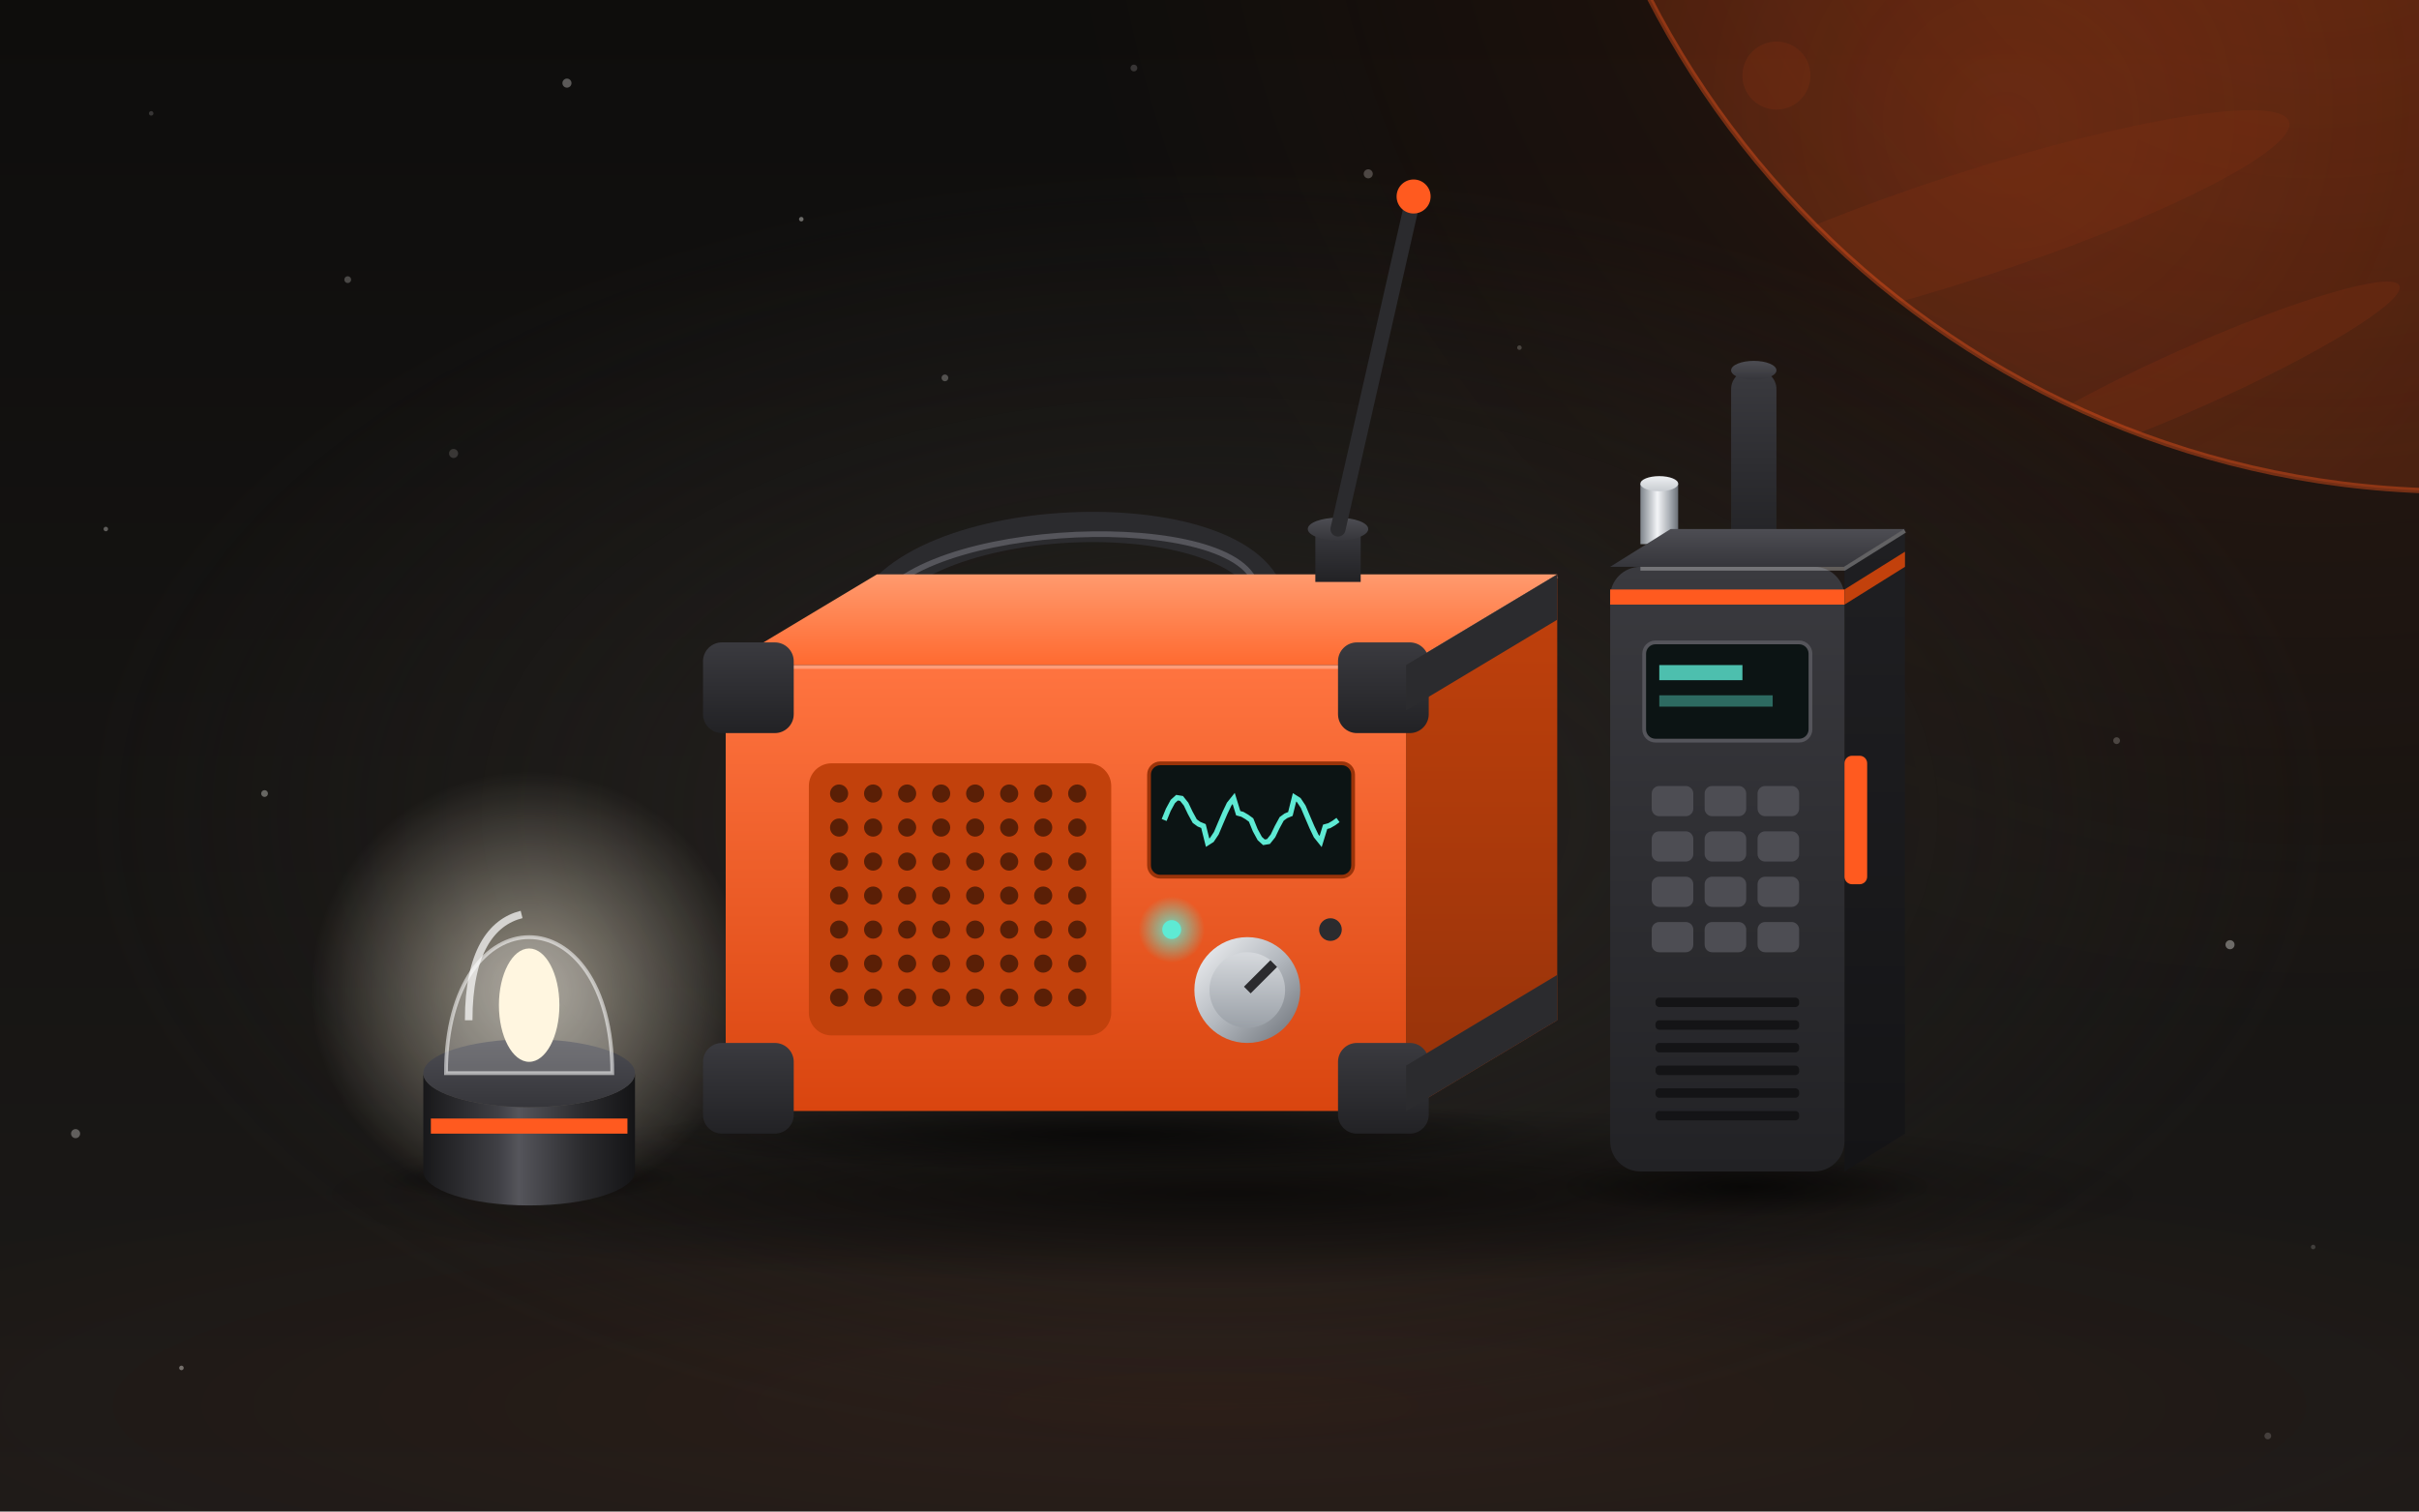
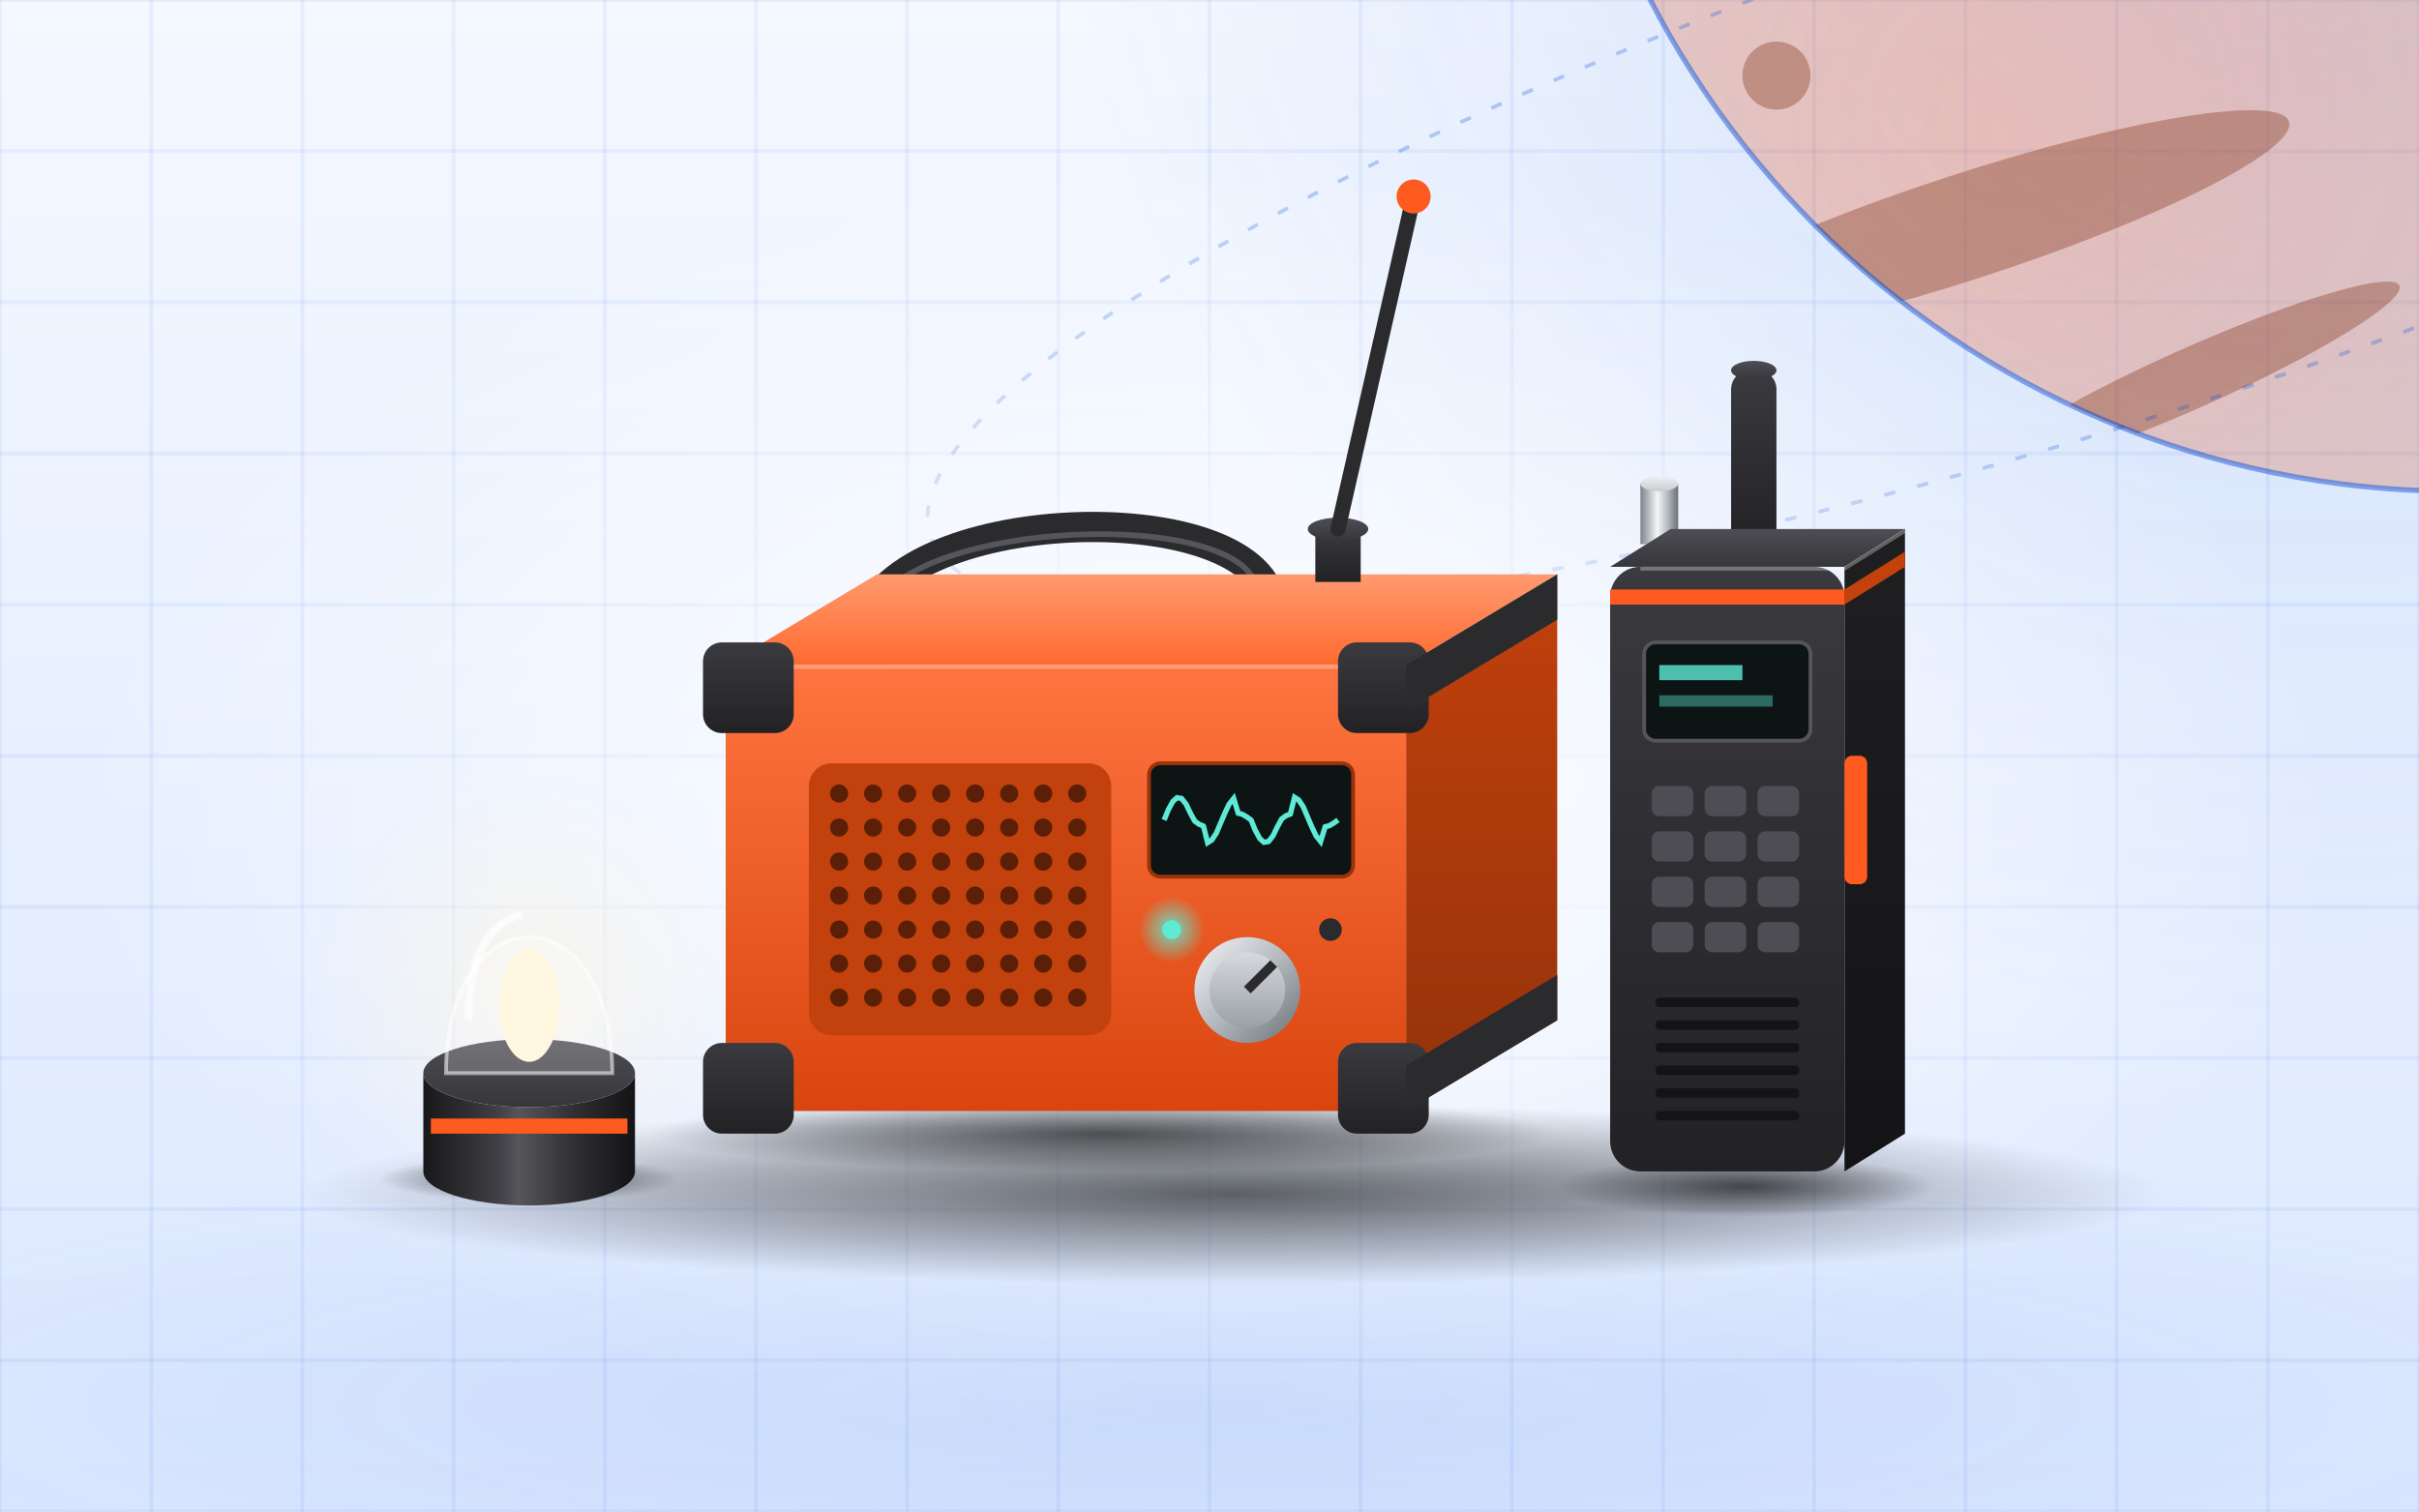
<svg xmlns="http://www.w3.org/2000/svg" viewBox="0 0 640 400" width="640" height="400">
  <defs>
    <linearGradient id="bg" x1="0" y1="0" x2="0" y2="1">
-       <stop offset="0" stop-color="#0E0D0C" />
-       <stop offset="1" stop-color="#1C1A18" />
+       <stop offset="0" stop-color="#F4F8FF" />
+       <stop offset="1" stop-color="#DCE8FF" />
    </linearGradient>
    <radialGradient id="glow" cx="0.5" cy="0.5" r="0.5">
-       <stop offset="0" stop-color="#FF5A1F" stop-opacity="0.22" />
-       <stop offset="0.6" stop-color="#C2410C" stop-opacity="0.07" />
-       <stop offset="1" stop-color="#C2410C" stop-opacity="0" />
+       <stop offset="0" stop-color="#296EF9" stop-opacity="0.18" />
+       <stop offset="0.6" stop-color="#024AD8" stop-opacity="0.06" />
+       <stop offset="1" stop-color="#024AD8" stop-opacity="0" />
    </radialGradient>
    <radialGradient id="planet" cx="0.3" cy="0.75" r="0.8" fx="0.25" fy="0.8">
      <stop offset="0" stop-color="#FF5A1F" stop-opacity="0.5" />
      <stop offset="0.55" stop-color="#C2410C" stop-opacity="0.32" />
      <stop offset="1" stop-color="#7C2D12" stop-opacity="0.12" />
    </radialGradient>
    <radialGradient id="haze" cx="0.5" cy="0.5" r="0.5">
-       <stop offset="0" stop-color="#FF5A1F" stop-opacity="0.07" />
-       <stop offset="1" stop-color="#FF5A1F" stop-opacity="0" />
+       <stop offset="0" stop-color="#024AD8" stop-opacity="0.1" />
+       <stop offset="1" stop-color="#024AD8" stop-opacity="0" />
    </radialGradient>
    <radialGradient id="stage" cx="0.5" cy="0.5" r="0.5">
-       <stop offset="0" stop-color="#2E2A26" stop-opacity="0.7" />
-       <stop offset="1" stop-color="#2E2A26" stop-opacity="0" />
+       <stop offset="0" stop-color="#FFFFFF" stop-opacity="0.95" />
+       <stop offset="1" stop-color="#FFFFFF" stop-opacity="0" />
    </radialGradient>
    <radialGradient id="sh" cx="0.5" cy="0.5" r="0.5">
      <stop offset="0" stop-color="#000" stop-opacity="0.6" />
      <stop offset="0.6" stop-color="#000" stop-opacity="0.25" />
      <stop offset="1" stop-color="#000" stop-opacity="0" />
    </radialGradient>
    <linearGradient id="wF" x1="0" y1="0" x2="0" y2="1">
      <stop offset="0" stop-color="#F4F2EF" />
      <stop offset="1" stop-color="#CFCAC3" />
    </linearGradient>
    <linearGradient id="wT" x1="0" y1="0" x2="0" y2="1">
      <stop offset="0" stop-color="#FFFFFF" />
      <stop offset="1" stop-color="#E6E2DC" />
    </linearGradient>
    <linearGradient id="wS" x1="0" y1="0" x2="0" y2="1">
      <stop offset="0" stop-color="#BDB7AF" />
      <stop offset="1" stop-color="#9F998F" />
    </linearGradient>
    <linearGradient id="gF" x1="0" y1="0" x2="0" y2="1">
      <stop offset="0" stop-color="#3A3A3F" />
      <stop offset="1" stop-color="#222225" />
    </linearGradient>
    <linearGradient id="gT" x1="0" y1="0" x2="0" y2="1">
      <stop offset="0" stop-color="#4D4D53" />
      <stop offset="1" stop-color="#36363B" />
    </linearGradient>
    <linearGradient id="gS" x1="0" y1="0" x2="0" y2="1">
      <stop offset="0" stop-color="#1F1F22" />
      <stop offset="1" stop-color="#141416" />
    </linearGradient>
    <linearGradient id="aF" x1="0" y1="0" x2="0" y2="1">
      <stop offset="0" stop-color="#D6D9DD" />
      <stop offset="1" stop-color="#9AA0A7" />
    </linearGradient>
    <linearGradient id="aT" x1="0" y1="0" x2="0" y2="1">
      <stop offset="0" stop-color="#EEF0F2" />
      <stop offset="1" stop-color="#C8CCD1" />
    </linearGradient>
    <linearGradient id="aS" x1="0" y1="0" x2="0" y2="1">
      <stop offset="0" stop-color="#8C9198" />
      <stop offset="1" stop-color="#6F747B" />
    </linearGradient>
    <linearGradient id="oF" x1="0" y1="0" x2="0" y2="1">
      <stop offset="0" stop-color="#FF7440" />
      <stop offset="1" stop-color="#D9450F" />
    </linearGradient>
    <linearGradient id="oT" x1="0" y1="0" x2="0" y2="1">
      <stop offset="0" stop-color="#FF9A6E" />
      <stop offset="1" stop-color="#FF6A30" />
    </linearGradient>
    <linearGradient id="oS" x1="0" y1="0" x2="0" y2="1">
      <stop offset="0" stop-color="#C2410C" />
      <stop offset="1" stop-color="#94320A" />
    </linearGradient>
    <linearGradient id="cW" x1="0" y1="0" x2="1" y2="0">
      <stop offset="0" stop-color="#A8A29A" />
      <stop offset="0.35" stop-color="#F2EFEB" />
      <stop offset="0.45" stop-color="#FFFFFF" />
      <stop offset="0.75" stop-color="#DAD5CE" />
      <stop offset="1" stop-color="#9C968E" />
    </linearGradient>
    <linearGradient id="cA" x1="0" y1="0" x2="1" y2="0">
      <stop offset="0" stop-color="#7E848B" />
      <stop offset="0.35" stop-color="#D9DCE0" />
      <stop offset="0.45" stop-color="#F4F5F7" />
      <stop offset="0.75" stop-color="#AEB3B9" />
      <stop offset="1" stop-color="#6B7077" />
    </linearGradient>
    <linearGradient id="cG" x1="0" y1="0" x2="1" y2="0">
      <stop offset="0" stop-color="#18181A" />
      <stop offset="0.35" stop-color="#3F3F44" />
      <stop offset="0.45" stop-color="#55555B" />
      <stop offset="0.75" stop-color="#2B2B2E" />
      <stop offset="1" stop-color="#141416" />
    </linearGradient>
    <linearGradient id="cO" x1="0" y1="0" x2="1" y2="0">
      <stop offset="0" stop-color="#9A3309" />
      <stop offset="0.35" stop-color="#FF7440" />
      <stop offset="0.45" stop-color="#FFA27A" />
      <stop offset="0.75" stop-color="#E04A12" />
      <stop offset="1" stop-color="#8E2A06" />
    </linearGradient>
    <linearGradient id="cWv" x1="0" y1="0" x2="0" y2="1">
      <stop offset="0" stop-color="#A8A29A" />
      <stop offset="0.35" stop-color="#F2EFEB" />
      <stop offset="0.45" stop-color="#FFFFFF" />
      <stop offset="0.75" stop-color="#DAD5CE" />
      <stop offset="1" stop-color="#9C968E" />
    </linearGradient>
    <linearGradient id="cAv" x1="0" y1="0" x2="0" y2="1">
      <stop offset="0" stop-color="#7E848B" />
      <stop offset="0.35" stop-color="#D9DCE0" />
      <stop offset="0.45" stop-color="#F4F5F7" />
      <stop offset="0.75" stop-color="#AEB3B9" />
      <stop offset="1" stop-color="#6B7077" />
    </linearGradient>
    <linearGradient id="cGv" x1="0" y1="0" x2="0" y2="1">
      <stop offset="0" stop-color="#18181A" />
      <stop offset="0.35" stop-color="#3F3F44" />
      <stop offset="0.45" stop-color="#55555B" />
      <stop offset="0.75" stop-color="#2B2B2E" />
      <stop offset="1" stop-color="#141416" />
    </linearGradient>
    <linearGradient id="oArm" x1="0" y1="0" x2="1" y2="0">
      <stop offset="0" stop-color="#A8380B" />
      <stop offset="0.45" stop-color="#FF6A30" />
      <stop offset="0.6" stop-color="#FF7A45" />
      <stop offset="1" stop-color="#A8380B" />
    </linearGradient>
    <linearGradient id="hshade" x1="0" y1="0" x2="1" y2="0">
      <stop offset="0" stop-color="#000" stop-opacity="0.32" />
      <stop offset="0.3" stop-color="#000" stop-opacity="0" />
      <stop offset="0.7" stop-color="#000" stop-opacity="0" />
      <stop offset="1" stop-color="#000" stop-opacity="0.38" />
    </linearGradient>
    <linearGradient id="gloss" x1="0" y1="0" x2="0" y2="1">
      <stop offset="0" stop-color="#FFF" stop-opacity="0.45" />
      <stop offset="1" stop-color="#FFF" stop-opacity="0" />
    </linearGradient>
    <linearGradient id="visor" x1="0" y1="0" x2="0.4" y2="1">
      <stop offset="0" stop-color="#3A3A42" />
      <stop offset="0.5" stop-color="#16161A" />
      <stop offset="1" stop-color="#08080A" />
    </linearGradient>
    <radialGradient id="helm" cx="0.4" cy="0.35" r="0.7">
      <stop offset="0" stop-color="#FFFFFF" />
      <stop offset="0.7" stop-color="#E4E0DA" />
      <stop offset="1" stop-color="#B8B2AA" />
    </radialGradient>
    <radialGradient id="face" cx="0.5" cy="0.5" r="0.5">
      <stop offset="0" stop-color="#FFFFFF" />
      <stop offset="1" stop-color="#E2DED7" />
    </radialGradient>
    <linearGradient id="ring" x1="0" y1="0" x2="1" y2="1">
      <stop offset="0" stop-color="#F4F5F7" />
      <stop offset="0.5" stop-color="#B4B9BF" />
      <stop offset="1" stop-color="#6B7077" />
    </linearGradient>
    <radialGradient id="lens" cx="0.5" cy="0.5" r="0.5">
      <stop offset="0" stop-color="#FFFFFF" />
      <stop offset="0.5" stop-color="#FFF4DA" />
      <stop offset="1" stop-color="#CFC6B2" />
    </radialGradient>
    <radialGradient id="led" cx="0.5" cy="0.5" r="0.5">
      <stop offset="0" stop-color="#5EEAD4" stop-opacity="0.9" />
      <stop offset="1" stop-color="#5EEAD4" stop-opacity="0" />
    </radialGradient>
    <radialGradient id="lamp" cx="0.5" cy="0.5" r="0.5">
      <stop offset="0" stop-color="#FFF6E0" stop-opacity="0.55" />
      <stop offset="1" stop-color="#FFF6E0" stop-opacity="0" />
    </radialGradient>
    <linearGradient id="water" x1="0" y1="0" x2="0" y2="1">
      <stop offset="0" stop-color="#DCEAF0" stop-opacity="0.42" />
      <stop offset="1" stop-color="#8FB3C4" stop-opacity="0.2" />
    </linearGradient>
    <linearGradient id="foil" x1="0" y1="0" x2="1" y2="0.3">
      <stop offset="0" stop-color="#E3E6E9" />
      <stop offset="0.3" stop-color="#9EA4AB" />
      <stop offset="0.55" stop-color="#D5D9DD" />
      <stop offset="0.8" stop-color="#868C93" />
      <stop offset="1" stop-color="#BFC4C9" />
    </linearGradient>
    <pattern id="mesh" width="7" height="7" patternUnits="userSpaceOnUse">
      <path d="M0,0 L7,7 M7,0 L0,7" stroke="#6F747B" stroke-width=".6" stroke-opacity=".5" />
    </pattern>
    <clipPath id="pc">
      <circle cx="650" cy="-110" r="240" />
    </clipPath>
  </defs>
  <rect width="640" height="400" fill="url(#bg)" />
-   <circle cx="40" cy="30" r="0.6" fill="#EDEBE8" opacity="0.18" />
-   <circle cx="92" cy="74" r="0.9" fill="#EDEBE8" opacity="0.26" />
-   <circle cx="150" cy="22" r="1.2" fill="#EDEBE8" opacity="0.34" />
-   <circle cx="212" cy="58" r="0.6" fill="#EDEBE8" opacity="0.42" />
-   <circle cx="300" cy="18" r="0.9" fill="#EDEBE8" opacity="0.18" />
-   <circle cx="362" cy="46" r="1.2" fill="#EDEBE8" opacity="0.26" />
-   <circle cx="28" cy="140" r="0.6" fill="#EDEBE8" opacity="0.34" />
-   <circle cx="70" cy="210" r="0.9" fill="#EDEBE8" opacity="0.42" />
-   <circle cx="120" cy="120" r="1.2" fill="#EDEBE8" opacity="0.18" />
-   <circle cx="402" cy="92" r="0.6" fill="#EDEBE8" opacity="0.26" />
-   <circle cx="250" cy="100" r="0.9" fill="#EDEBE8" opacity="0.34" />
-   <circle cx="590" cy="250" r="1.2" fill="#EDEBE8" opacity="0.42" />
-   <circle cx="612" cy="330" r="0.6" fill="#EDEBE8" opacity="0.18" />
-   <circle cx="560" cy="196" r="0.9" fill="#EDEBE8" opacity="0.26" />
-   <circle cx="20" cy="300" r="1.2" fill="#EDEBE8" opacity="0.34" />
-   <circle cx="48" cy="362" r="0.6" fill="#EDEBE8" opacity="0.42" />
-   <circle cx="600" cy="380" r="0.9" fill="#EDEBE8" opacity="0.18" />
+   <path d="M0,0 V400" stroke="#024AD8" stroke-opacity=".06" />
+   <path d="M40,0 V400" stroke="#024AD8" stroke-opacity=".06" />
+   <path d="M80,0 V400" stroke="#024AD8" stroke-opacity=".06" />
+   <path d="M120,0 V400" stroke="#024AD8" stroke-opacity=".06" />
+   <path d="M160,0 V400" stroke="#024AD8" stroke-opacity=".06" />
+   <path d="M200,0 V400" stroke="#024AD8" stroke-opacity=".06" />
+   <path d="M240,0 V400" stroke="#024AD8" stroke-opacity=".06" />
+   <path d="M280,0 V400" stroke="#024AD8" stroke-opacity=".06" />
+   <path d="M320,0 V400" stroke="#024AD8" stroke-opacity=".06" />
+   <path d="M360,0 V400" stroke="#024AD8" stroke-opacity=".06" />
+   <path d="M400,0 V400" stroke="#024AD8" stroke-opacity=".06" />
+   <path d="M440,0 V400" stroke="#024AD8" stroke-opacity=".06" />
+   <path d="M480,0 V400" stroke="#024AD8" stroke-opacity=".06" />
+   <path d="M520,0 V400" stroke="#024AD8" stroke-opacity=".06" />
+   <path d="M560,0 V400" stroke="#024AD8" stroke-opacity=".06" />
+   <path d="M600,0 V400" stroke="#024AD8" stroke-opacity=".06" />
+   <path d="M640,0 V400" stroke="#024AD8" stroke-opacity=".06" />
+   <path d="M0,0 H640" stroke="#024AD8" stroke-opacity=".06" />
+   <path d="M0,40 H640" stroke="#024AD8" stroke-opacity=".06" />
+   <path d="M0,80 H640" stroke="#024AD8" stroke-opacity=".06" />
+   <path d="M0,120 H640" stroke="#024AD8" stroke-opacity=".06" />
+   <path d="M0,160 H640" stroke="#024AD8" stroke-opacity=".06" />
+   <path d="M0,200 H640" stroke="#024AD8" stroke-opacity=".06" />
+   <path d="M0,240 H640" stroke="#024AD8" stroke-opacity=".06" />
+   <path d="M0,280 H640" stroke="#024AD8" stroke-opacity=".06" />
+   <path d="M0,320 H640" stroke="#024AD8" stroke-opacity=".06" />
+   <path d="M0,360 H640" stroke="#024AD8" stroke-opacity=".06" />
+   <path d="M0,400 H640" stroke="#024AD8" stroke-opacity=".06" />
  <circle cx="610" cy="-60" r="330" fill="url(#glow)" />
  <circle cx="650" cy="-110" r="240" fill="url(#planet)" opacity=".6" />
  <g clip-path="url(#pc)" fill="#7C2D12" opacity=".35">
    <ellipse cx="520" cy="60" rx="90" ry="14" transform="rotate(-18 520 60)" />
    <ellipse cx="580" cy="100" rx="60" ry="8" transform="rotate(-24 580 100)" />
    <circle cx="470" cy="20" r="9" />
  </g>
-   <circle cx="650" cy="-110" r="240" fill="none" stroke="#FF5A1F" stroke-opacity=".38" stroke-width="1.4" />
+   <circle cx="650" cy="-110" r="240" fill="none" stroke="#024AD8" stroke-opacity=".45" stroke-width="1.4" />
+   <ellipse cx="560" cy="40" rx="330" ry="70" transform="rotate(-18 560 40)" fill="none" stroke="#024AD8" stroke-opacity=".25" stroke-dasharray="3 6" />
  <ellipse cx="320" cy="215" rx="300" ry="170" fill="url(#stage)" />
  <ellipse cx="320" cy="372" rx="420" ry="70" fill="url(#haze)" />
  <g transform="translate(6,0)">
    <ellipse cx="320" cy="316" rx="250" ry="24" fill="url(#sh)" />
    <circle cx="134" cy="262" r="58" fill="url(#lamp)" />
    <ellipse cx="134" cy="312" rx="40" ry="6" fill="url(#sh)" />
    <path d="M106.0,284 A28.0,9 0 0 0 162.0,284 V310 A28.0,9 0 0 1 106.0,310 Z" fill="url(#cG)" />
    <ellipse cx="134" cy="284" rx="28" ry="9" fill="url(#gT)" />
    <rect x="108" y="296" width="52" height="4" fill="#FF5A1F" />
    <path d="M112,284 C112,236 156,236 156,284 Z" fill="#FFF" fill-opacity=".2" stroke="#FFF" stroke-opacity=".55" />
    <ellipse cx="134" cy="266" rx="8" ry="15" fill="#FFF6E0" />
    <path d="M118,270 C118,252 124,244 132,242" fill="none" stroke="#FFF" stroke-opacity=".7" stroke-width="2" />
    <ellipse cx="286" cy="300" rx="120" ry="10" fill="url(#sh)" />
    <path d="M222,168 C226,134 322,130 330,158" fill="none" stroke="#2B2B2E" stroke-width="8" stroke-linecap="round" />
    <path d="M224,164 C230,138 318,134 326,154" fill="none" stroke="#55555B" stroke-width="1.5" />
    <polygon points="186,176 226,152 406,152 366,176" fill="url(#oT)" />
    <polygon points="366,176 406,152 406,270 366,294" fill="url(#oS)" />
    <rect x="186" y="176" width="180" height="118" rx="3" fill="url(#oF)" />
    <path d="M189,176.5 H366 L406,152.5" fill="none" stroke="#FFF" stroke-opacity=".3" />
    <rect x="342" y="140" width="12" height="14" fill="url(#gF)" />
    <ellipse cx="348" cy="140" rx="8" ry="3" fill="url(#gT)" />
    <path d="M348,140 L368,52" stroke="#2B2B2E" stroke-width="4" stroke-linecap="round" />
    <circle cx="368" cy="52" r="4.5" fill="#FF5A1F" />
    <rect x="180" y="170" width="24" height="24" rx="5" fill="url(#gF)" />
    <rect x="348" y="170" width="24" height="24" rx="5" fill="url(#gF)" />
    <rect x="180" y="276" width="24" height="24" rx="5" fill="url(#gF)" />
    <rect x="348" y="276" width="24" height="24" rx="5" fill="url(#gF)" />
    <polygon points="366,176 406,152 406,164 366,188" fill="#2B2B2E" />
    <polygon points="366,282 406,258 406,270 366,294" fill="#2B2B2E" />
    <rect x="208" y="202" width="80" height="72" rx="6" fill="#C2410C" />
    <circle cx="216" cy="210" r="2.4" fill="#5A1F06" />
    <circle cx="216" cy="219" r="2.4" fill="#5A1F06" />
    <circle cx="216" cy="228" r="2.4" fill="#5A1F06" />
    <circle cx="216" cy="237" r="2.4" fill="#5A1F06" />
    <circle cx="216" cy="246" r="2.4" fill="#5A1F06" />
    <circle cx="216" cy="255" r="2.4" fill="#5A1F06" />
    <circle cx="216" cy="264" r="2.4" fill="#5A1F06" />
    <circle cx="225" cy="210" r="2.4" fill="#5A1F06" />
    <circle cx="225" cy="219" r="2.4" fill="#5A1F06" />
    <circle cx="225" cy="228" r="2.4" fill="#5A1F06" />
    <circle cx="225" cy="237" r="2.4" fill="#5A1F06" />
    <circle cx="225" cy="246" r="2.4" fill="#5A1F06" />
    <circle cx="225" cy="255" r="2.4" fill="#5A1F06" />
    <circle cx="225" cy="264" r="2.4" fill="#5A1F06" />
    <circle cx="234" cy="210" r="2.4" fill="#5A1F06" />
    <circle cx="234" cy="219" r="2.4" fill="#5A1F06" />
    <circle cx="234" cy="228" r="2.4" fill="#5A1F06" />
    <circle cx="234" cy="237" r="2.4" fill="#5A1F06" />
    <circle cx="234" cy="246" r="2.4" fill="#5A1F06" />
    <circle cx="234" cy="255" r="2.4" fill="#5A1F06" />
    <circle cx="234" cy="264" r="2.4" fill="#5A1F06" />
    <circle cx="243" cy="210" r="2.4" fill="#5A1F06" />
    <circle cx="243" cy="219" r="2.4" fill="#5A1F06" />
    <circle cx="243" cy="228" r="2.4" fill="#5A1F06" />
    <circle cx="243" cy="237" r="2.4" fill="#5A1F06" />
    <circle cx="243" cy="246" r="2.4" fill="#5A1F06" />
    <circle cx="243" cy="255" r="2.4" fill="#5A1F06" />
    <circle cx="243" cy="264" r="2.4" fill="#5A1F06" />
    <circle cx="252" cy="210" r="2.4" fill="#5A1F06" />
    <circle cx="252" cy="219" r="2.4" fill="#5A1F06" />
    <circle cx="252" cy="228" r="2.4" fill="#5A1F06" />
    <circle cx="252" cy="237" r="2.4" fill="#5A1F06" />
    <circle cx="252" cy="246" r="2.4" fill="#5A1F06" />
    <circle cx="252" cy="255" r="2.4" fill="#5A1F06" />
    <circle cx="252" cy="264" r="2.4" fill="#5A1F06" />
    <circle cx="261" cy="210" r="2.4" fill="#5A1F06" />
    <circle cx="261" cy="219" r="2.4" fill="#5A1F06" />
    <circle cx="261" cy="228" r="2.4" fill="#5A1F06" />
    <circle cx="261" cy="237" r="2.4" fill="#5A1F06" />
    <circle cx="261" cy="246" r="2.4" fill="#5A1F06" />
    <circle cx="261" cy="255" r="2.4" fill="#5A1F06" />
    <circle cx="261" cy="264" r="2.4" fill="#5A1F06" />
    <circle cx="270" cy="210" r="2.4" fill="#5A1F06" />
    <circle cx="270" cy="219" r="2.4" fill="#5A1F06" />
    <circle cx="270" cy="228" r="2.4" fill="#5A1F06" />
    <circle cx="270" cy="237" r="2.4" fill="#5A1F06" />
    <circle cx="270" cy="246" r="2.4" fill="#5A1F06" />
    <circle cx="270" cy="255" r="2.4" fill="#5A1F06" />
    <circle cx="270" cy="264" r="2.4" fill="#5A1F06" />
    <circle cx="279" cy="210" r="2.4" fill="#5A1F06" />
    <circle cx="279" cy="219" r="2.4" fill="#5A1F06" />
    <circle cx="279" cy="228" r="2.4" fill="#5A1F06" />
    <circle cx="279" cy="237" r="2.4" fill="#5A1F06" />
    <circle cx="279" cy="246" r="2.4" fill="#5A1F06" />
    <circle cx="279" cy="255" r="2.4" fill="#5A1F06" />
    <circle cx="279" cy="264" r="2.4" fill="#5A1F06" />
    <rect x="298" y="202" width="54" height="30" rx="3" fill="#0C1414" stroke="#9A3309" />
    <polyline points="302.0,217.0 303.1,214.3 304.3,212.1 305.4,211.1 306.6,211.3 307.8,212.8 308.9,215.1 310.1,217.3 311.2,218.1 312.4,218.6 313.5,223.0 314.6,222.3 315.8,220.5 316.9,217.9 318.1,215.1 319.2,212.8 320.4,211.3 321.6,215.2 322.7,215.5 323.9,216.2 325.0,217.0 326.1,219.7 327.3,221.9 328.4,222.9 329.6,222.7 330.8,221.2 331.9,218.9 333.1,216.7 334.2,215.9 335.4,215.4 336.5,211.0 337.6,211.7 338.8,213.5 339.9,216.1 341.1,218.9 342.2,221.2 343.4,222.7 344.6,218.8 345.7,218.5 346.9,217.8 348.0,217.0" fill="none" stroke="#5EEAD4" stroke-width="1.4" />
    <circle cx="324" cy="262" r="14" fill="url(#ring)" />
    <circle cx="324" cy="262" r="10" fill="url(#aF)" />
    <line x1="324" y1="262" x2="331" y2="255" stroke="#2B2B2E" stroke-width="2.5" />
    <circle cx="304" cy="246" r="8.75" fill="url(#led)" />
    <circle cx="304" cy="246" r="2.5" fill="#5EEAD4" />
    <circle cx="346" cy="246" r="3" fill="#2B2B2E" />
    <ellipse cx="456" cy="314" rx="50" ry="8" fill="url(#sh)" />
    <rect x="452" y="98" width="12" height="48" rx="5" fill="url(#gF)" />
    <ellipse cx="458" cy="98" rx="6" ry="2.5" fill="url(#gT)" />
    <rect x="428" y="128" width="10" height="16" fill="url(#cA)" />
    <ellipse cx="433" cy="128" rx="5" ry="2" fill="url(#aT)" />
    <polygon points="420,150 436,140 498,140 482,150" fill="url(#gT)" />
    <polygon points="482,150 498,140 498,300 482,310" fill="url(#gS)" />
    <rect x="420" y="150" width="62" height="160" rx="8" fill="url(#gF)" />
    <path d="M428,150.5 H482 L498,140.5" fill="none" stroke="#FFF" stroke-opacity=".3" />
    <rect x="420" y="156" width="62" height="4" fill="#FF5A1F" />
    <polygon points="482,156 498,146 498,150 482,160" fill="#C2410C" />
    <rect x="429" y="170" width="44" height="26" rx="3" fill="#0C1414" stroke="#55555B" />
    <rect x="433" y="176" width="22" height="4" fill="#5EEAD4" opacity=".8" />
    <rect x="433" y="184" width="30" height="3" fill="#5EEAD4" opacity=".4" />
    <rect x="431" y="208" width="11" height="8" rx="2" fill="#4D4D53" />
    <rect x="431" y="220" width="11" height="8" rx="2" fill="#4D4D53" />
    <rect x="431" y="232" width="11" height="8" rx="2" fill="#4D4D53" />
    <rect x="431" y="244" width="11" height="8" rx="2" fill="#4D4D53" />
    <rect x="445" y="208" width="11" height="8" rx="2" fill="#4D4D53" />
    <rect x="445" y="220" width="11" height="8" rx="2" fill="#4D4D53" />
    <rect x="445" y="232" width="11" height="8" rx="2" fill="#4D4D53" />
    <rect x="445" y="244" width="11" height="8" rx="2" fill="#4D4D53" />
    <rect x="459" y="208" width="11" height="8" rx="2" fill="#4D4D53" />
    <rect x="459" y="220" width="11" height="8" rx="2" fill="#4D4D53" />
    <rect x="459" y="232" width="11" height="8" rx="2" fill="#4D4D53" />
    <rect x="459" y="244" width="11" height="8" rx="2" fill="#4D4D53" />
    <rect x="432" y="264" width="38" height="2.5" rx="1" fill="#141416" />
    <rect x="432" y="270" width="38" height="2.5" rx="1" fill="#141416" />
    <rect x="432" y="276" width="38" height="2.5" rx="1" fill="#141416" />
    <rect x="432" y="282" width="38" height="2.5" rx="1" fill="#141416" />
    <rect x="432" y="288" width="38" height="2.5" rx="1" fill="#141416" />
    <rect x="432" y="294" width="38" height="2.5" rx="1" fill="#141416" />
    <rect x="482" y="200" width="6" height="34" rx="2" fill="#FF5A1F" />
  </g>
</svg>
